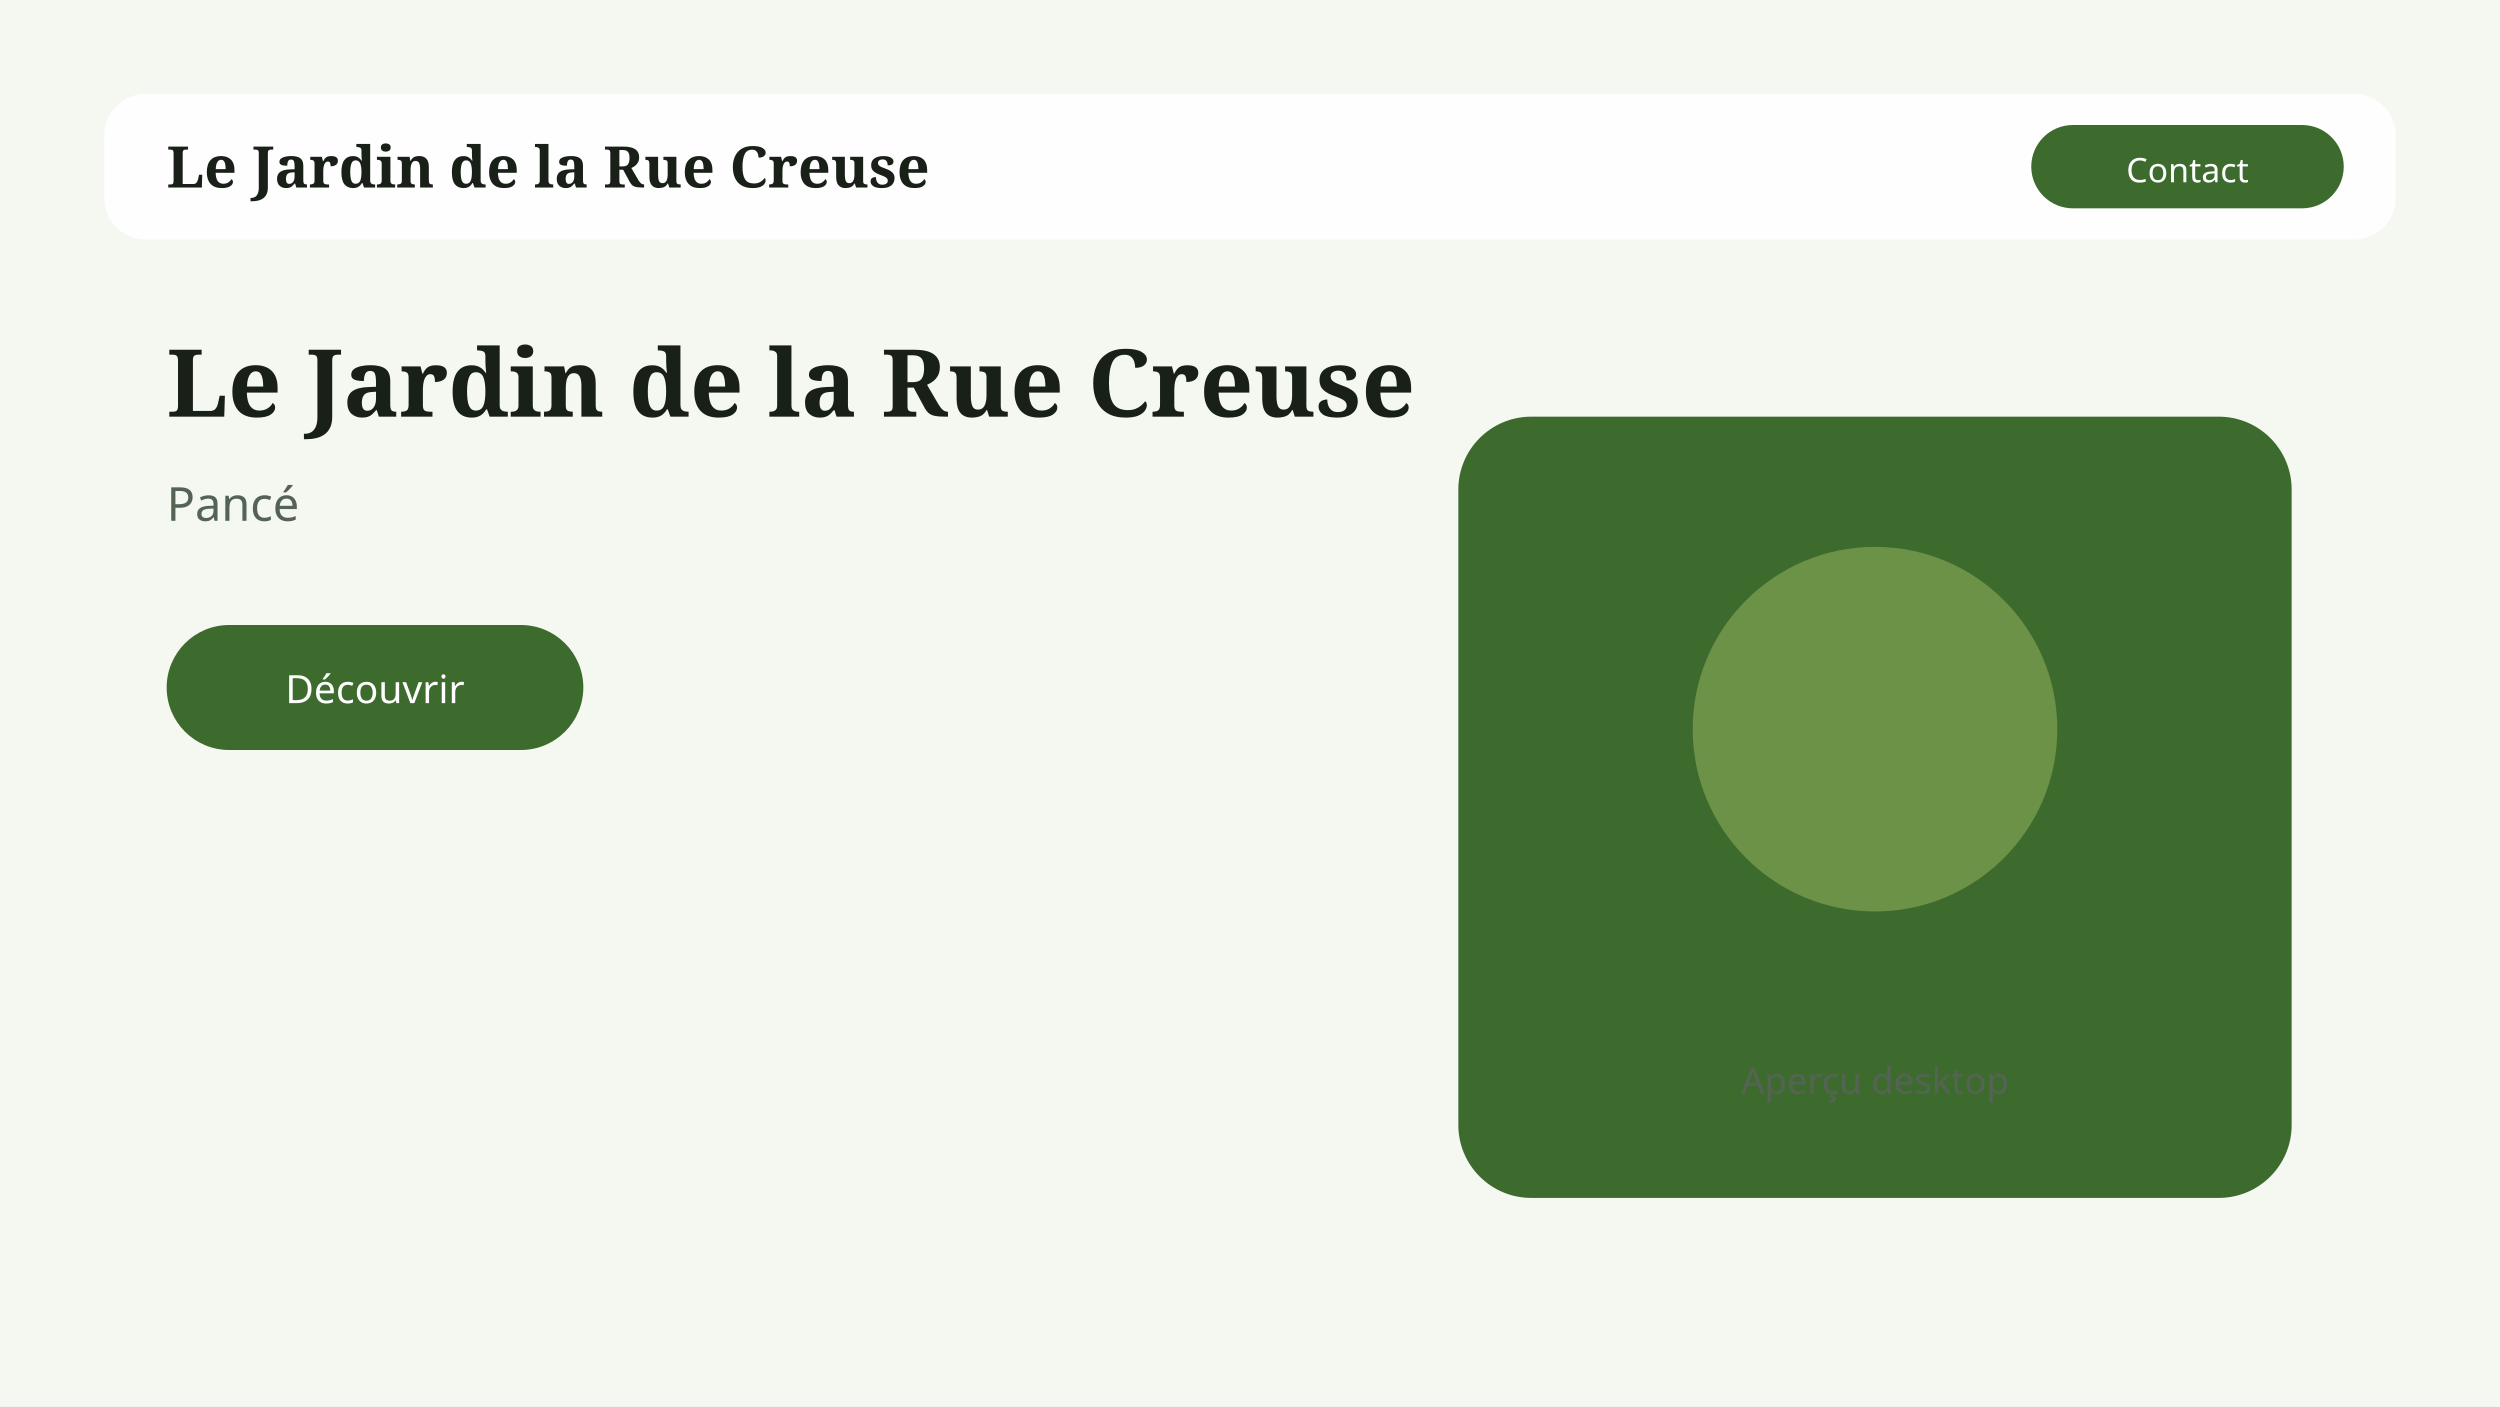
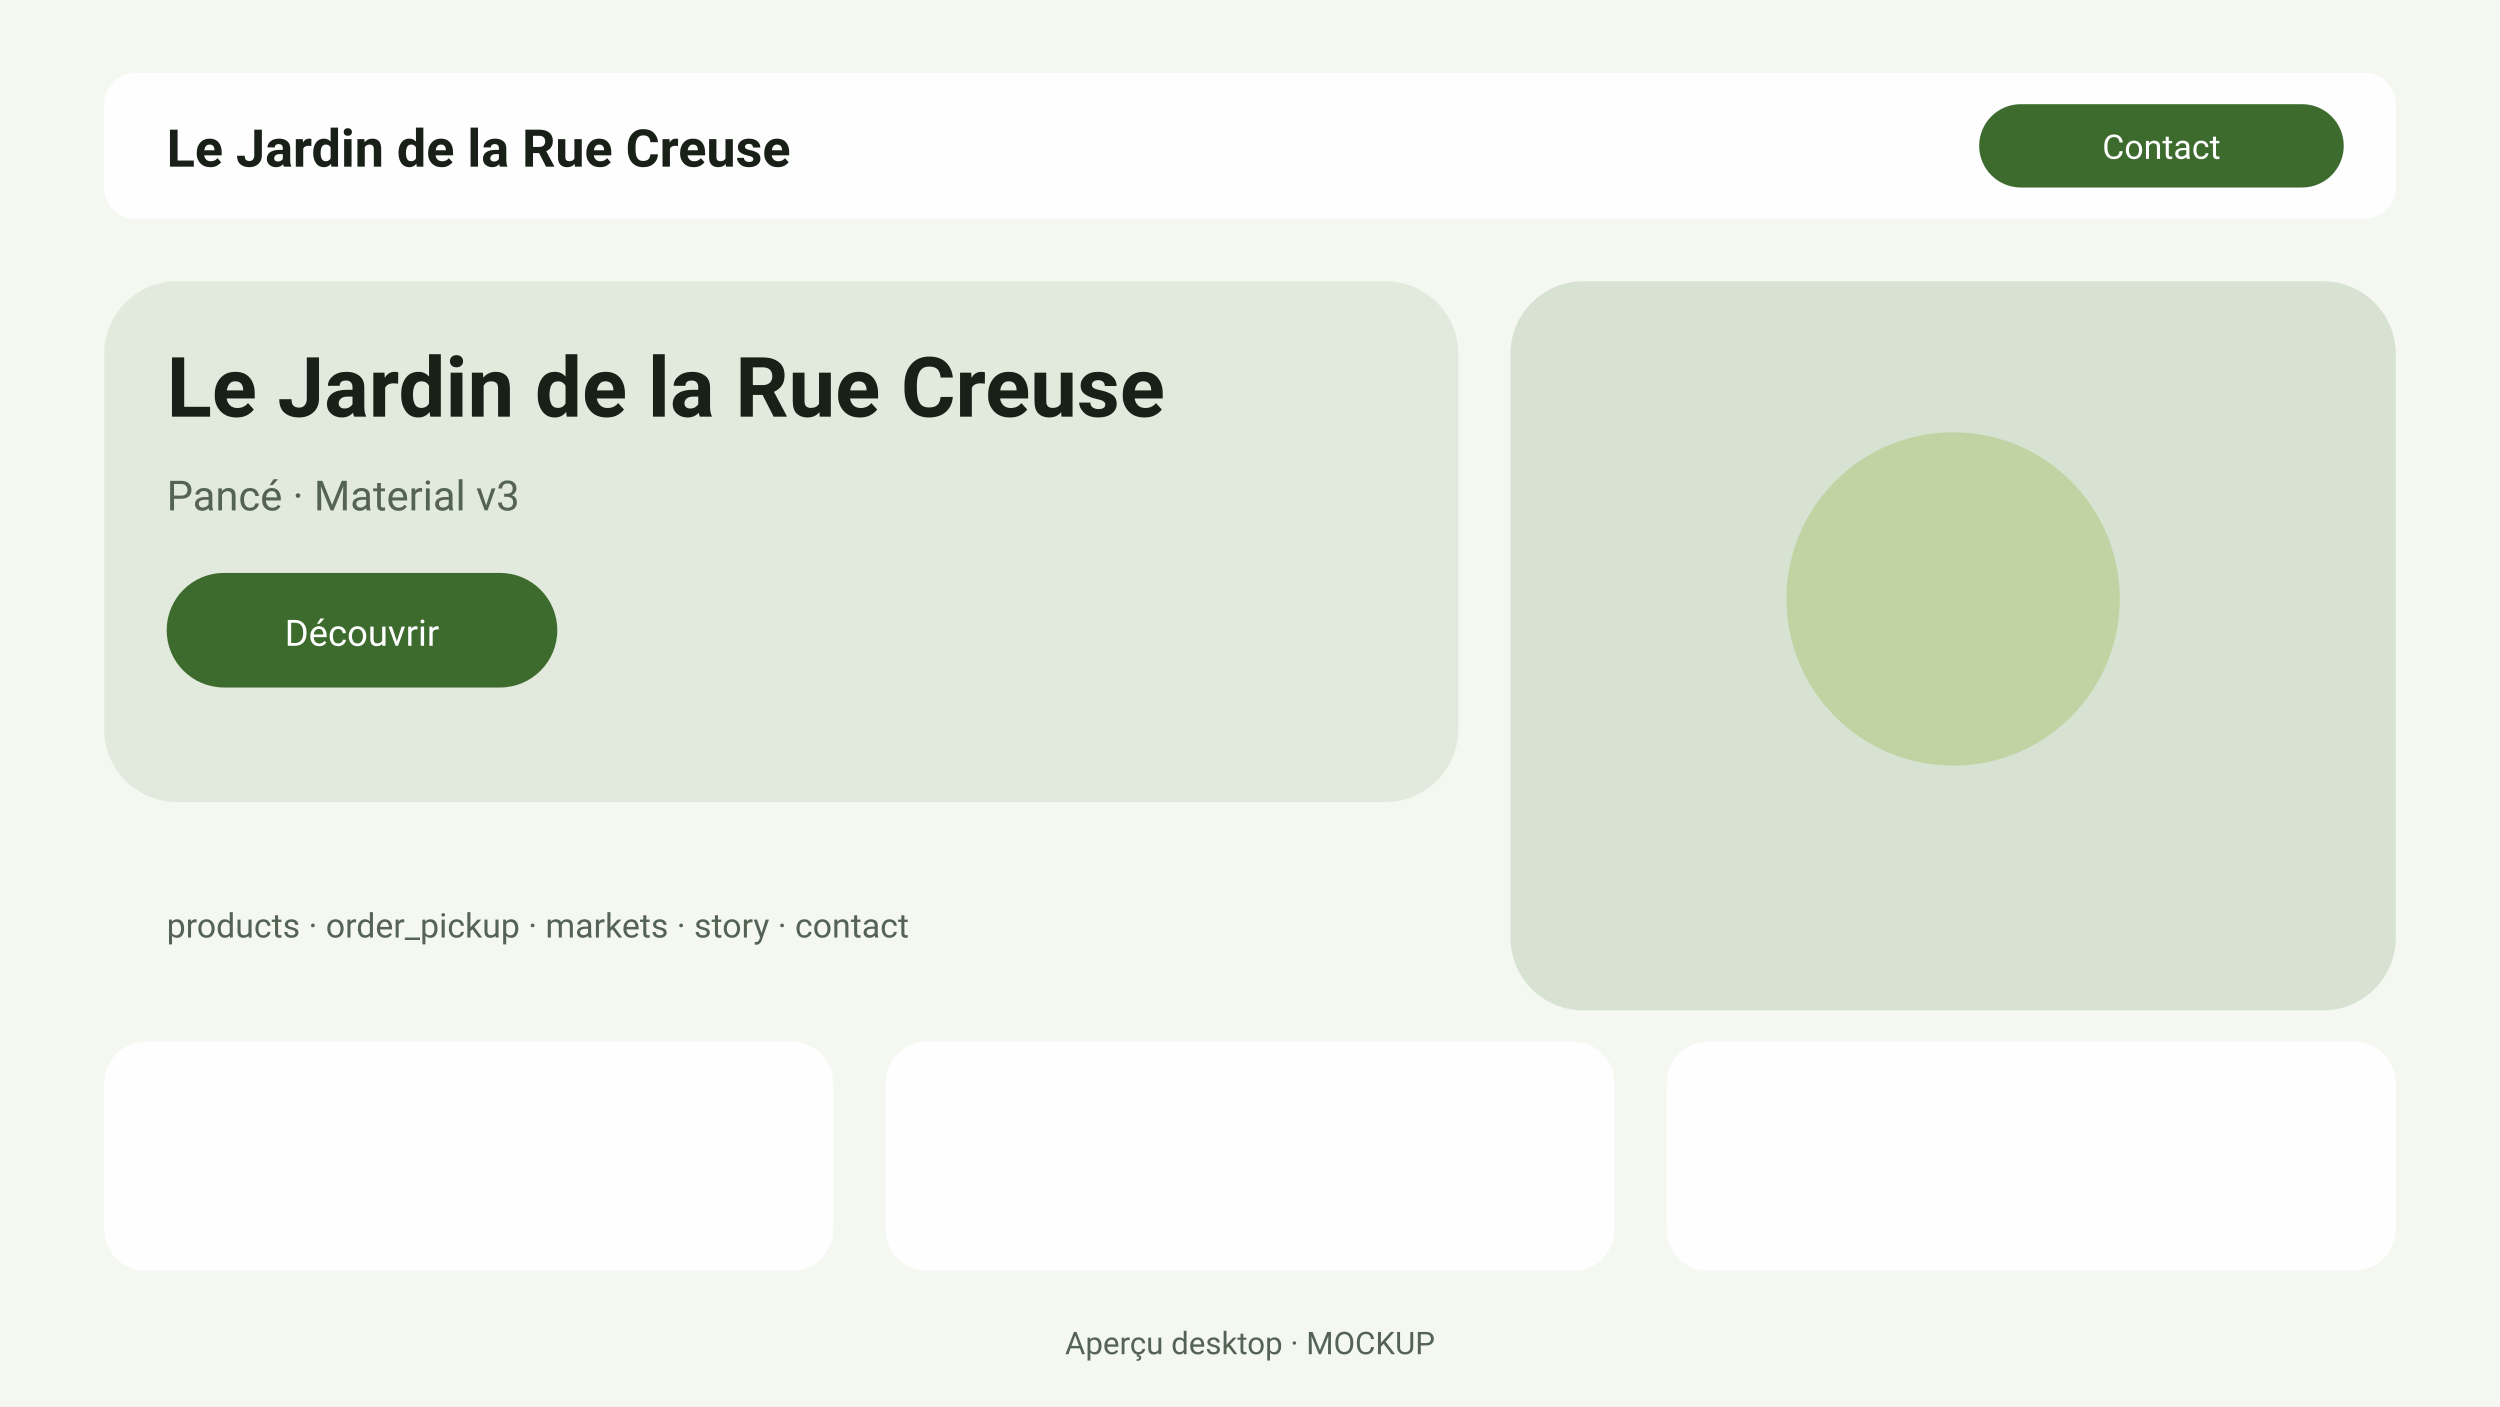
<svg xmlns="http://www.w3.org/2000/svg" width="960" height="540" viewBox="0 0 960 540">
  <rect width="960" height="540" fill="#F4F8F1" />
-   <rect x="40" y="36" width="880" height="56" rx="16" fill="#fff" fill-opacity=".85" />
-   <text x="64" y="72" font-family="Georgia,serif" font-size="22" font-weight="700" fill="#182018">Le Jardin de la Rue Creuse</text>
-   <rect x="780" y="48" width="120" height="32" rx="16" fill="#3D6B2E" />
-   <text x="840" y="70" text-anchor="middle" font-family="system-ui" font-size="13" fill="#fff">Contact</text>
-   <text x="64" y="160" font-family="Georgia,serif" font-size="36" font-weight="700" fill="#182018">Le Jardin de la Rue Creuse</text>
-   <text x="64" y="200" font-family="system-ui" font-size="18" fill="#556355">Pancé</text>
-   <rect x="64" y="240" width="160" height="48" rx="24" fill="#3D6B2E" />
-   <text x="144" y="270" text-anchor="middle" font-family="system-ui" font-size="15" fill="#fff">Découvrir</text>
-   <rect x="560" y="160" width="320" height="300" rx="28" fill="#3D6B2E" />
-   <circle cx="720" cy="280" r="70" fill="#A8C26A" fill-opacity=".45" />
-   <text x="720" y="420" text-anchor="middle" font-family="system-ui" font-size="14" fill="#556355">Aperçu desktop</text>
+   <rect x="40" y="28" width="880" height="56" rx="12" fill="#fff" fill-opacity=".92" />
+   <text x="64" y="64" font-family="Roboto,system-ui,sans-serif" font-size="20" font-weight="700" fill="#182018">Le Jardin de la Rue Creuse</text>
+   <rect x="760" y="40" width="140" height="32" rx="16" fill="#3D6B2E" />
+   <text x="830" y="61" text-anchor="middle" font-family="Roboto,system-ui" font-size="13" fill="#fff">Contact</text>
+   <rect x="40" y="108" width="520" height="200" rx="28" fill="#3D6B2E" fill-opacity=".10" />
+   <text x="64" y="160" font-family="Roboto,system-ui" font-size="32" font-weight="700" fill="#182018">Le Jardin de la Rue Creuse</text>
+   <text x="64" y="196" font-family="Roboto,system-ui" font-size="16" fill="#556355">Pancé · Material v3</text>
+   <rect x="64" y="220" width="150" height="44" rx="22" fill="#3D6B2E" />
+   <text x="139" y="248" text-anchor="middle" font-family="Roboto,system-ui" font-size="14" fill="#fff">Découvrir</text>
+   <rect x="580" y="108" width="340" height="280" rx="28" fill="#3D6B2E" fill-opacity=".16" />
+   <circle cx="750" cy="230" r="64" fill="#A8C26A" fill-opacity=".45" />
+   <text x="64" y="360" font-family="Roboto,system-ui" font-size="13" fill="#556355">products · order_pickup · markets · story · contact</text>
+   <rect x="40" y="400" width="280" height="88" rx="16" fill="#fff" fill-opacity=".9" />
+   <rect x="340" y="400" width="280" height="88" rx="16" fill="#fff" fill-opacity=".9" />
+   <rect x="640" y="400" width="280" height="88" rx="16" fill="#fff" fill-opacity=".9" />
+   <text x="480" y="520" text-anchor="middle" font-family="Roboto,system-ui" font-size="12" fill="#556355">Aperçu desktop · MOCKUP</text>
</svg>
